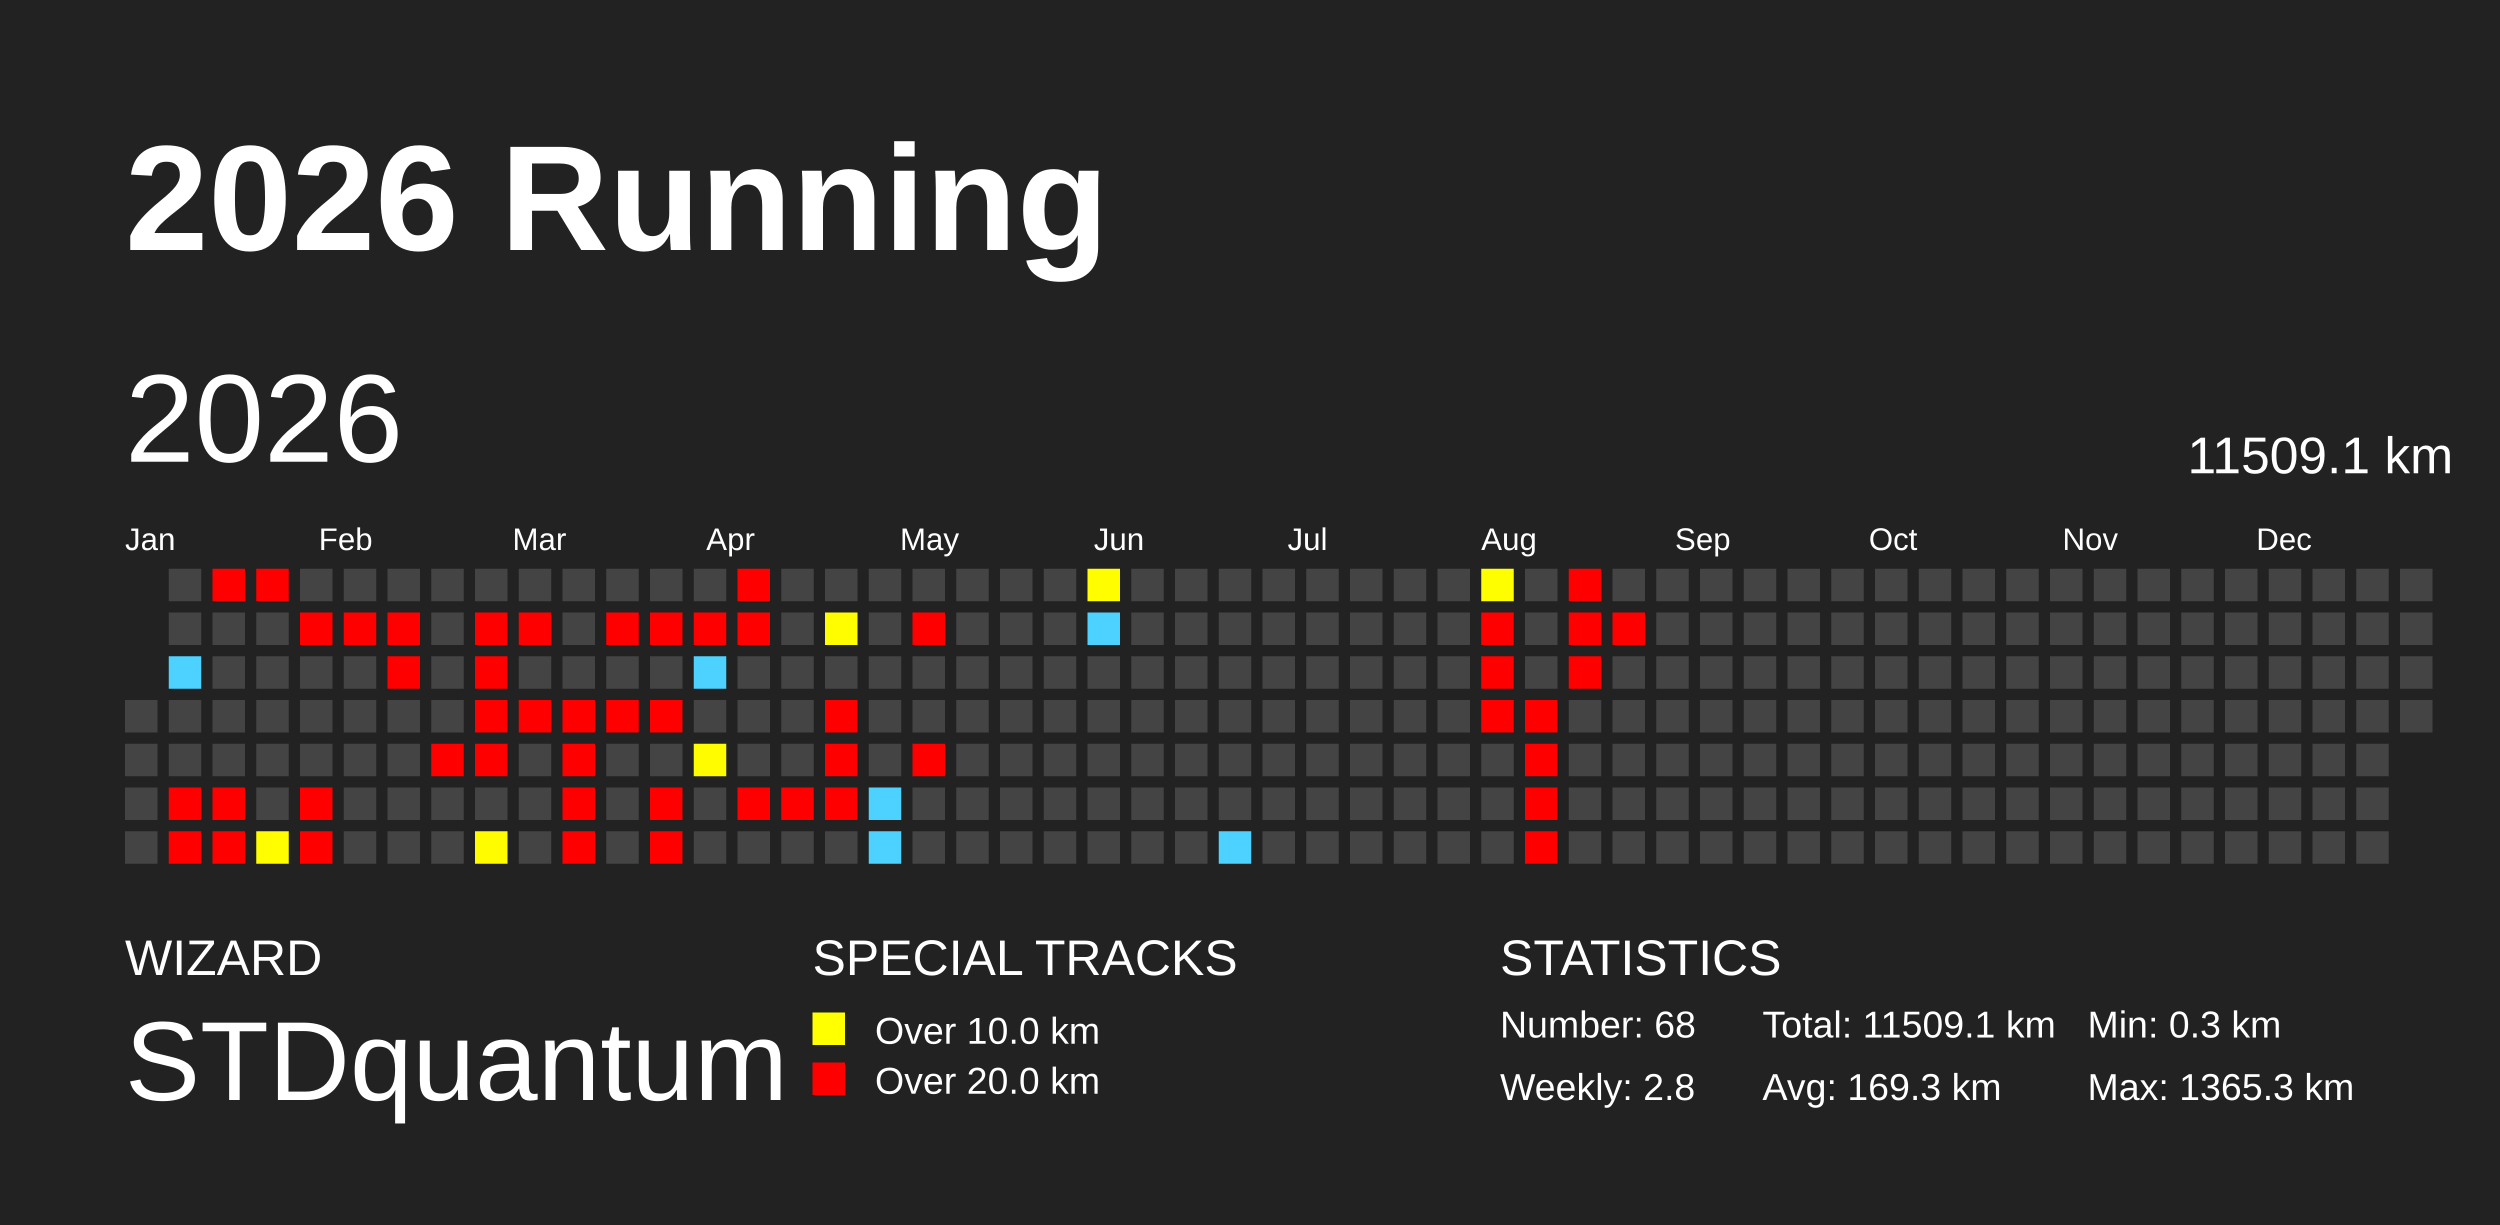
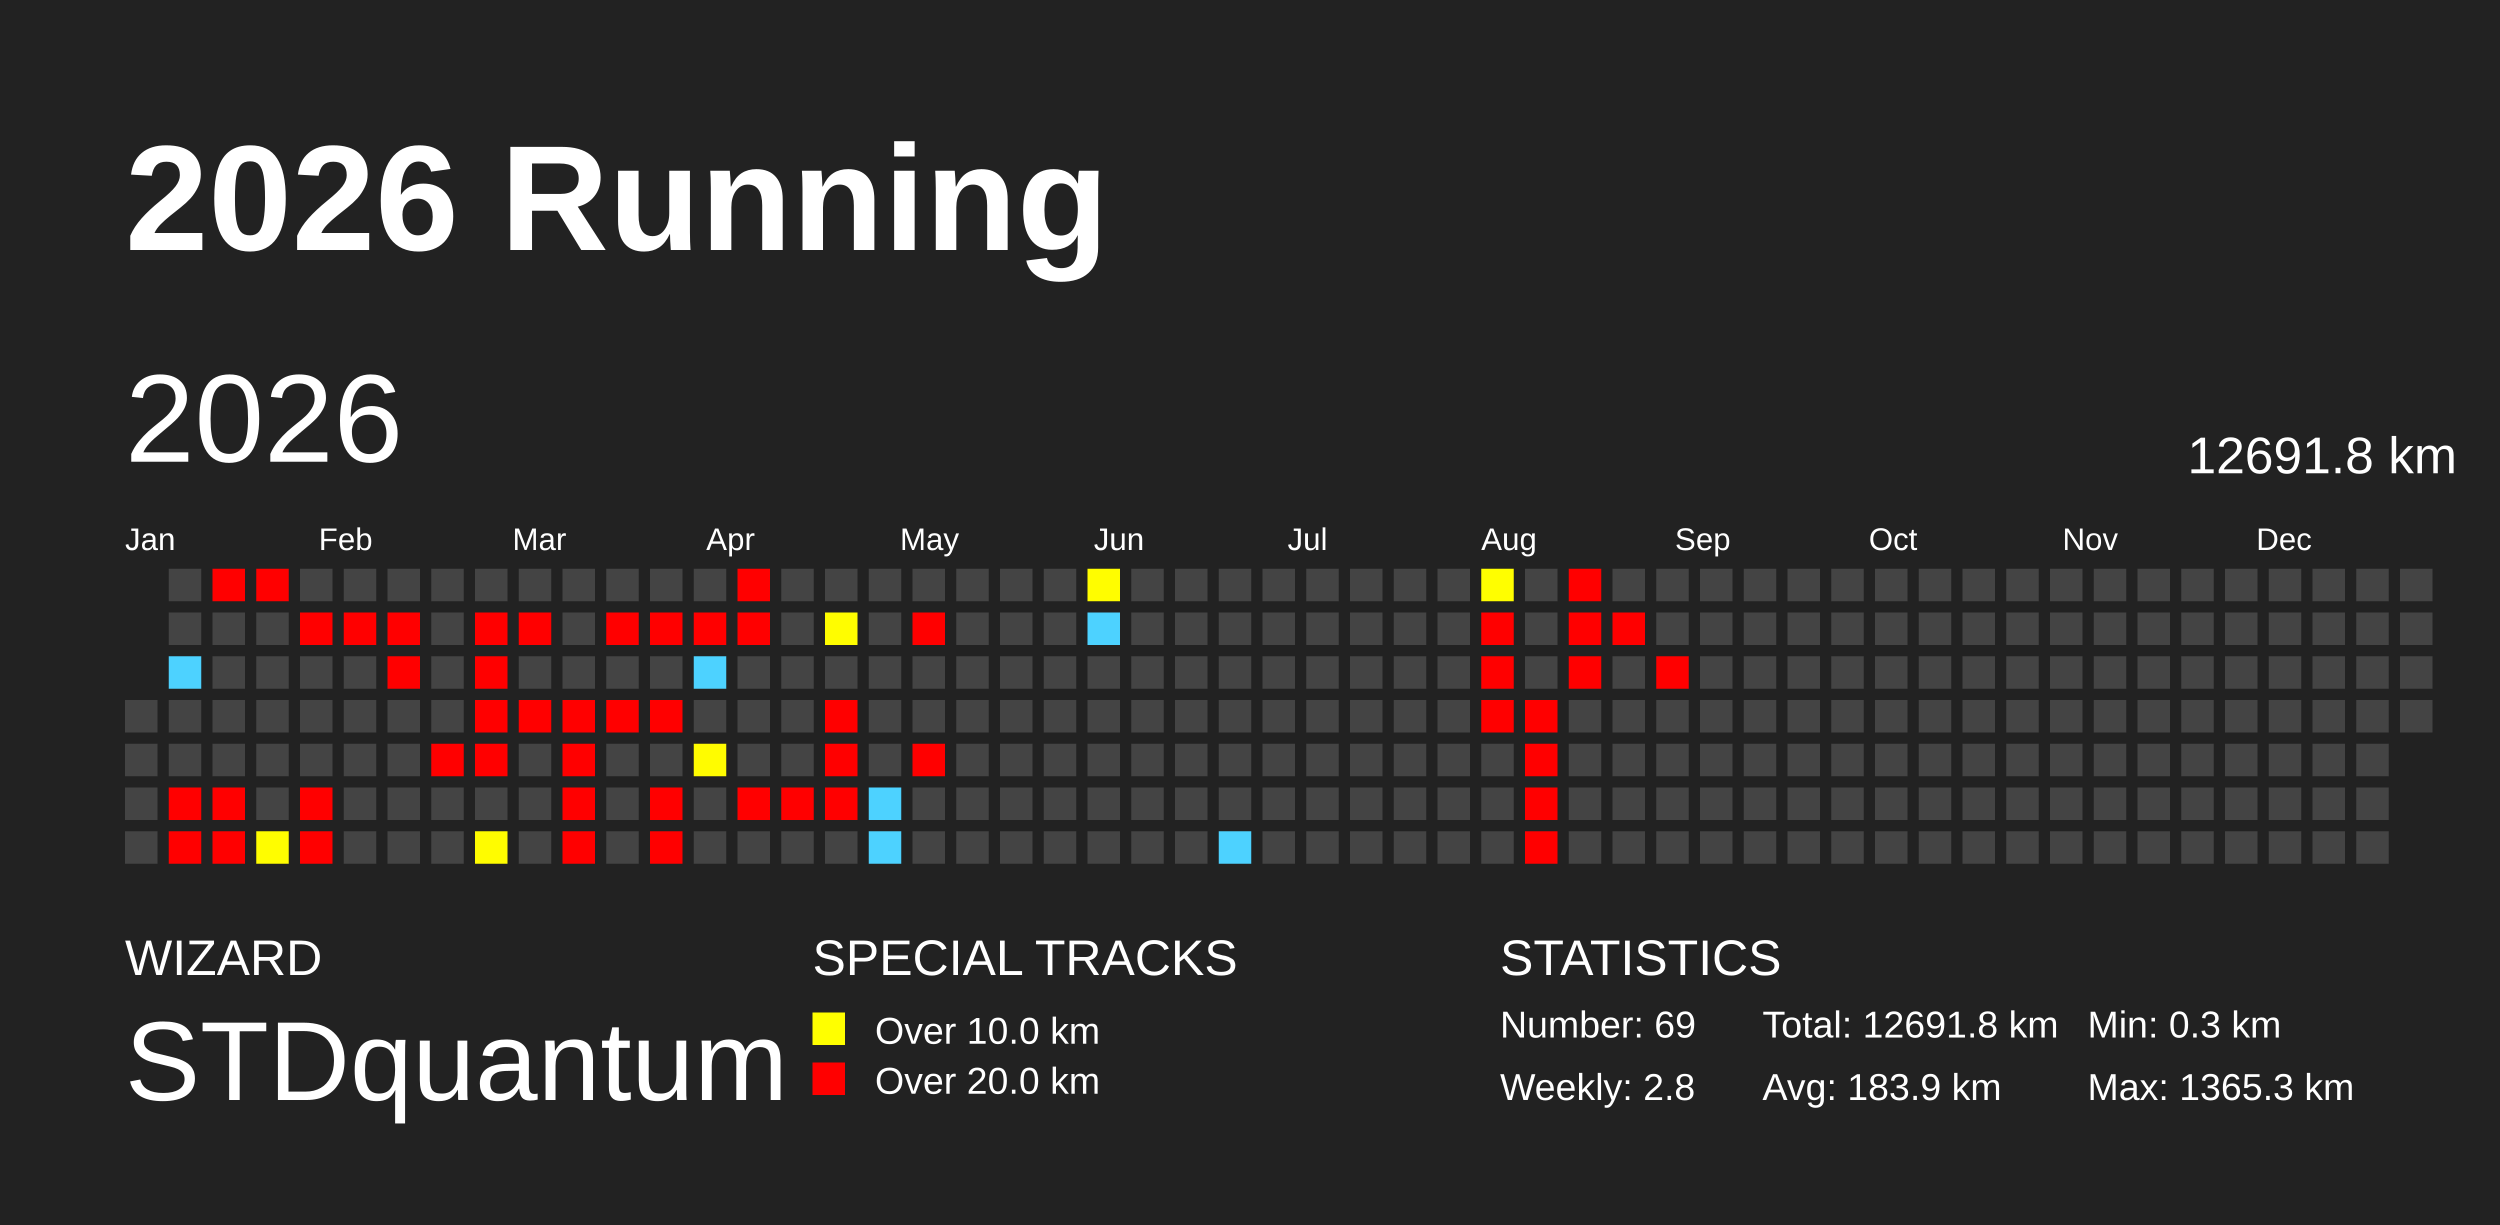
<svg xmlns="http://www.w3.org/2000/svg" baseProfile="full" height="98mm" version="1.1" viewBox="0,0,200,98" width="200mm">
  <defs />
  <rect fill="#222222" height="98" width="200" x="0" y="0" />
  <text fill="#FFFFFF" style="font-size:12px; font-family:Arial; font-weight:bold;" x="10" y="20">2026 Running</text>
  <text fill="#FFFFFF" style="font-size:4px; font-family:Arial" x="10" y="78">WIZARD</text>
  <text fill="#FFFFFF" style="font-size:9px; font-family:Arial" x="10" y="88">STDquantum</text>
  <text fill="#FFFFFF" style="font-size:4px; font-family:Arial" x="65" y="78">SPECIAL TRACKS</text>
  <rect fill="yellow" height="2.6" width="2.6" x="65" y="81" />
  <text fill="#FFFFFF" style="font-size:3px; font-family:Arial" x="70" y="83.5">Over 10.0 km</text>
  <rect fill="red" height="2.6" width="2.6" x="65" y="85" />
  <text fill="#FFFFFF" style="font-size:3px; font-family:Arial" x="70" y="87.5">Over 20.0 km</text>
  <text fill="#FFFFFF" style="font-size:4px; font-family:Arial" x="120" y="78">STATISTICS</text>
-   <text fill="#FFFFFF" style="font-size:3px; font-family:Arial" x="120" y="83">Number: 68</text>
+   <text fill="#FFFFFF" style="font-size:3px; font-family:Arial" x="120" y="83">Number: 69</text>
  <text fill="#FFFFFF" style="font-size:3px; font-family:Arial" x="120" y="88">Weekly: 2.8</text>
-   <text fill="#FFFFFF" style="font-size:3px; font-family:Arial" x="141" y="83">Total: 11509.1 km</text>
-   <text fill="#FFFFFF" style="font-size:3px; font-family:Arial" x="141" y="88">Avg: 169.3 km</text>
+   <text fill="#FFFFFF" style="font-size:3px; font-family:Arial" x="141" y="83">Total: 12691.8 km</text>
+   <text fill="#FFFFFF" style="font-size:3px; font-family:Arial" x="141" y="88">Avg: 183.9 km</text>
  <text fill="#FFFFFF" style="font-size:3px; font-family:Arial" x="167" y="83">Min: 0.3 km</text>
  <text fill="#FFFFFF" style="font-size:3px; font-family:Arial" x="167" y="88">Max: 1365.3 km</text>
  <text dominant-baseline="hanging" fill="#FFFFFF" style="font-size:10.0px; font-family:Arial;" x="10" y="30">2026</text>
-   <text dominant-baseline="hanging" fill="#FFFFFF" style="font-size:4.125px; font-family:Arial;" x="175" y="35">11509.1 km</text>
+   <text dominant-baseline="hanging" fill="#FFFFFF" style="font-size:4.125px; font-family:Arial;" x="175" y="35">12691.8 km</text>
  <text fill="#FFFFFF" style="font-size:2.5px; font-family:Arial" x="10.0" y="44">Jan</text>
  <text fill="#FFFFFF" style="font-size:2.5px; font-family:Arial" x="25.5" y="44">Feb</text>
  <text fill="#FFFFFF" style="font-size:2.5px; font-family:Arial" x="41.0" y="44">Mar</text>
  <text fill="#FFFFFF" style="font-size:2.5px; font-family:Arial" x="56.5" y="44">Apr</text>
  <text fill="#FFFFFF" style="font-size:2.5px; font-family:Arial" x="72.0" y="44">May</text>
  <text fill="#FFFFFF" style="font-size:2.5px; font-family:Arial" x="87.5" y="44">Jun</text>
  <text fill="#FFFFFF" style="font-size:2.5px; font-family:Arial" x="103.0" y="44">Jul</text>
  <text fill="#FFFFFF" style="font-size:2.5px; font-family:Arial" x="118.5" y="44">Aug</text>
  <text fill="#FFFFFF" style="font-size:2.5px; font-family:Arial" x="134.0" y="44">Sep</text>
  <text fill="#FFFFFF" style="font-size:2.5px; font-family:Arial" x="149.5" y="44">Oct</text>
  <text fill="#FFFFFF" style="font-size:2.5px; font-family:Arial" x="165.0" y="44">Nov</text>
  <text fill="#FFFFFF" style="font-size:2.5px; font-family:Arial" x="180.5" y="44">Dec</text>
  <rect fill="#444444" height="2.6" width="2.6" x="10.0" y="56.0" />
  <rect fill="#444444" height="2.6" width="2.6" x="10.0" y="59.5" />
  <rect fill="#444444" height="2.6" width="2.6" x="10.0" y="63.0" />
  <rect fill="#444444" height="2.6" width="2.6" x="10.0" y="66.5" />
  <rect fill="#444444" height="2.6" width="2.6" x="13.5" y="45.5" />
  <rect fill="#444444" height="2.6" width="2.6" x="13.5" y="49.0" />
  <rect fill="#4dd2ff" height="2.6" width="2.6" x="13.5" y="52.5" />
  <rect fill="#444444" height="2.6" width="2.6" x="13.5" y="56.0" />
  <rect fill="#444444" height="2.6" width="2.6" x="13.5" y="59.5" />
  <rect fill="red" height="2.6" width="2.6" x="13.5" y="63.0" />
  <rect fill="red" height="2.6" width="2.6" x="13.5" y="66.5" />
  <rect fill="red" height="2.6" width="2.6" x="17.0" y="45.5" />
  <rect fill="#444444" height="2.6" width="2.6" x="17.0" y="49.0" />
  <rect fill="#444444" height="2.6" width="2.6" x="17.0" y="52.5" />
  <rect fill="#444444" height="2.6" width="2.6" x="17.0" y="56.0" />
  <rect fill="#444444" height="2.6" width="2.6" x="17.0" y="59.5" />
  <rect fill="red" height="2.6" width="2.6" x="17.0" y="63.0" />
  <rect fill="red" height="2.6" width="2.6" x="17.0" y="66.5" />
  <rect fill="red" height="2.6" width="2.6" x="20.5" y="45.5" />
  <rect fill="#444444" height="2.6" width="2.6" x="20.5" y="49.0" />
  <rect fill="#444444" height="2.6" width="2.6" x="20.5" y="52.5" />
  <rect fill="#444444" height="2.6" width="2.6" x="20.5" y="56.0" />
  <rect fill="#444444" height="2.6" width="2.6" x="20.5" y="59.5" />
  <rect fill="#444444" height="2.6" width="2.6" x="20.5" y="63.0" />
  <rect fill="#fffd00" height="2.6" width="2.6" x="20.5" y="66.5" />
  <rect fill="#444444" height="2.6" width="2.6" x="24.0" y="45.5" />
  <rect fill="red" height="2.6" width="2.6" x="24.0" y="49.0" />
  <rect fill="#444444" height="2.6" width="2.6" x="24.0" y="52.5" />
  <rect fill="#444444" height="2.6" width="2.6" x="24.0" y="56.0" />
  <rect fill="#444444" height="2.6" width="2.6" x="24.0" y="59.5" />
  <rect fill="red" height="2.6" width="2.6" x="24.0" y="63.0" />
  <rect fill="red" height="2.6" width="2.6" x="24.0" y="66.5" />
  <rect fill="#444444" height="2.6" width="2.6" x="27.5" y="45.5" />
  <rect fill="red" height="2.6" width="2.6" x="27.5" y="49.0" />
  <rect fill="#444444" height="2.6" width="2.6" x="27.5" y="52.5" />
  <rect fill="#444444" height="2.6" width="2.6" x="27.5" y="56.0" />
  <rect fill="#444444" height="2.6" width="2.6" x="27.5" y="59.5" />
  <rect fill="#444444" height="2.6" width="2.6" x="27.5" y="63.0" />
  <rect fill="#444444" height="2.6" width="2.6" x="27.5" y="66.5" />
  <rect fill="#444444" height="2.6" width="2.6" x="31.0" y="45.5" />
  <rect fill="red" height="2.6" width="2.6" x="31.0" y="49.0" />
  <rect fill="red" height="2.6" width="2.6" x="31.0" y="52.5" />
  <rect fill="#444444" height="2.6" width="2.6" x="31.0" y="56.0" />
  <rect fill="#444444" height="2.6" width="2.6" x="31.0" y="59.5" />
  <rect fill="#444444" height="2.6" width="2.6" x="31.0" y="63.0" />
  <rect fill="#444444" height="2.6" width="2.6" x="31.0" y="66.5" />
  <rect fill="#444444" height="2.6" width="2.6" x="34.5" y="45.5" />
  <rect fill="#444444" height="2.6" width="2.6" x="34.5" y="49.0" />
  <rect fill="#444444" height="2.6" width="2.6" x="34.5" y="52.5" />
  <rect fill="#444444" height="2.6" width="2.6" x="34.5" y="56.0" />
  <rect fill="red" height="2.6" width="2.6" x="34.5" y="59.5" />
  <rect fill="#444444" height="2.6" width="2.6" x="34.5" y="63.0" />
  <rect fill="#444444" height="2.6" width="2.6" x="34.5" y="66.5" />
  <rect fill="#444444" height="2.6" width="2.6" x="38.0" y="45.5" />
  <rect fill="red" height="2.6" width="2.6" x="38.0" y="49.0" />
  <rect fill="red" height="2.6" width="2.6" x="38.0" y="52.5" />
  <rect fill="red" height="2.6" width="2.6" x="38.0" y="56.0" />
  <rect fill="red" height="2.6" width="2.6" x="38.0" y="59.5" />
  <rect fill="#444444" height="2.6" width="2.6" x="38.0" y="63.0" />
  <rect fill="#fffc00" height="2.6" width="2.6" x="38.0" y="66.5" />
  <rect fill="#444444" height="2.6" width="2.6" x="41.5" y="45.5" />
  <rect fill="red" height="2.6" width="2.6" x="41.5" y="49.0" />
  <rect fill="#444444" height="2.6" width="2.6" x="41.5" y="52.5" />
  <rect fill="red" height="2.6" width="2.6" x="41.5" y="56.0" />
  <rect fill="#444444" height="2.6" width="2.6" x="41.5" y="59.5" />
  <rect fill="#444444" height="2.6" width="2.6" x="41.5" y="63.0" />
  <rect fill="#444444" height="2.6" width="2.6" x="41.5" y="66.5" />
  <rect fill="#444444" height="2.6" width="2.6" x="45.0" y="45.5" />
  <rect fill="#444444" height="2.6" width="2.6" x="45.0" y="49.0" />
  <rect fill="#444444" height="2.6" width="2.6" x="45.0" y="52.5" />
  <rect fill="red" height="2.6" width="2.6" x="45.0" y="56.0" />
  <rect fill="red" height="2.6" width="2.6" x="45.0" y="59.5" />
  <rect fill="red" height="2.6" width="2.6" x="45.0" y="63.0" />
  <rect fill="red" height="2.6" width="2.6" x="45.0" y="66.5" />
  <rect fill="#444444" height="2.6" width="2.6" x="48.5" y="45.5" />
  <rect fill="red" height="2.6" width="2.6" x="48.5" y="49.0" />
  <rect fill="#444444" height="2.6" width="2.6" x="48.5" y="52.5" />
  <rect fill="red" height="2.6" width="2.6" x="48.5" y="56.0" />
  <rect fill="#444444" height="2.6" width="2.6" x="48.5" y="59.5" />
  <rect fill="#444444" height="2.6" width="2.6" x="48.5" y="63.0" />
  <rect fill="#444444" height="2.6" width="2.6" x="48.5" y="66.5" />
  <rect fill="#444444" height="2.6" width="2.6" x="52.0" y="45.5" />
  <rect fill="red" height="2.6" width="2.6" x="52.0" y="49.0" />
  <rect fill="#444444" height="2.6" width="2.6" x="52.0" y="52.5" />
  <rect fill="red" height="2.6" width="2.6" x="52.0" y="56.0" />
  <rect fill="#444444" height="2.6" width="2.6" x="52.0" y="59.5" />
  <rect fill="red" height="2.6" width="2.6" x="52.0" y="63.0" />
  <rect fill="red" height="2.6" width="2.6" x="52.0" y="66.5" />
  <rect fill="#444444" height="2.6" width="2.6" x="55.5" y="45.5" />
  <rect fill="red" height="2.6" width="2.6" x="55.5" y="49.0" />
  <rect fill="#4dd2ff" height="2.6" width="2.6" x="55.5" y="52.5" />
  <rect fill="#444444" height="2.6" width="2.6" x="55.5" y="56.0" />
  <rect fill="#fffc00" height="2.6" width="2.6" x="55.5" y="59.5" />
  <rect fill="#444444" height="2.6" width="2.6" x="55.5" y="63.0" />
  <rect fill="#444444" height="2.6" width="2.6" x="55.5" y="66.5" />
  <rect fill="red" height="2.6" width="2.6" x="59.0" y="45.5" />
  <rect fill="red" height="2.6" width="2.6" x="59.0" y="49.0" />
  <rect fill="#444444" height="2.6" width="2.6" x="59.0" y="52.5" />
  <rect fill="#444444" height="2.6" width="2.6" x="59.0" y="56.0" />
  <rect fill="#444444" height="2.6" width="2.6" x="59.0" y="59.5" />
  <rect fill="red" height="2.6" width="2.6" x="59.0" y="63.0" />
  <rect fill="#444444" height="2.6" width="2.6" x="59.0" y="66.5" />
  <rect fill="#444444" height="2.6" width="2.6" x="62.5" y="45.5" />
  <rect fill="#444444" height="2.6" width="2.6" x="62.5" y="49.0" />
  <rect fill="#444444" height="2.6" width="2.6" x="62.5" y="52.5" />
  <rect fill="#444444" height="2.6" width="2.6" x="62.5" y="56.0" />
  <rect fill="#444444" height="2.6" width="2.6" x="62.5" y="59.5" />
  <rect fill="red" height="2.6" width="2.6" x="62.5" y="63.0" />
  <rect fill="#444444" height="2.6" width="2.6" x="62.5" y="66.5" />
  <rect fill="#444444" height="2.6" width="2.6" x="66.0" y="45.5" />
  <rect fill="#fffd00" height="2.6" width="2.6" x="66.0" y="49.0" />
  <rect fill="#444444" height="2.6" width="2.6" x="66.0" y="52.5" />
  <rect fill="red" height="2.6" width="2.6" x="66.0" y="56.0" />
  <rect fill="red" height="2.6" width="2.6" x="66.0" y="59.5" />
  <rect fill="red" height="2.6" width="2.6" x="66.0" y="63.0" />
  <rect fill="#444444" height="2.6" width="2.6" x="66.0" y="66.5" />
  <rect fill="#444444" height="2.6" width="2.6" x="69.5" y="45.5" />
  <rect fill="#444444" height="2.6" width="2.6" x="69.5" y="49.0" />
  <rect fill="#444444" height="2.6" width="2.6" x="69.5" y="52.5" />
  <rect fill="#444444" height="2.6" width="2.6" x="69.5" y="56.0" />
  <rect fill="#444444" height="2.6" width="2.6" x="69.5" y="59.5" />
  <rect fill="#4dd2ff" height="2.6" width="2.6" x="69.5" y="63.0" />
  <rect fill="#4dd2ff" height="2.6" width="2.6" x="69.5" y="66.5" />
  <rect fill="#444444" height="2.6" width="2.6" x="73.0" y="45.5" />
  <rect fill="red" height="2.6" width="2.6" x="73.0" y="49.0" />
  <rect fill="#444444" height="2.6" width="2.6" x="73.0" y="52.5" />
  <rect fill="#444444" height="2.6" width="2.6" x="73.0" y="56.0" />
  <rect fill="red" height="2.6" width="2.6" x="73.0" y="59.5" />
  <rect fill="#444444" height="2.6" width="2.6" x="73.0" y="63.0" />
  <rect fill="#444444" height="2.6" width="2.6" x="73.0" y="66.5" />
  <rect fill="#444444" height="2.6" width="2.6" x="76.5" y="45.5" />
  <rect fill="#444444" height="2.6" width="2.6" x="76.5" y="49.0" />
  <rect fill="#444444" height="2.6" width="2.6" x="76.5" y="52.5" />
  <rect fill="#444444" height="2.6" width="2.6" x="76.5" y="56.0" />
  <rect fill="#444444" height="2.6" width="2.6" x="76.5" y="59.5" />
  <rect fill="#444444" height="2.6" width="2.6" x="76.5" y="63.0" />
  <rect fill="#444444" height="2.6" width="2.6" x="76.5" y="66.5" />
  <rect fill="#444444" height="2.6" width="2.6" x="80.0" y="45.5" />
  <rect fill="#444444" height="2.6" width="2.6" x="80.0" y="49.0" />
  <rect fill="#444444" height="2.6" width="2.6" x="80.0" y="52.5" />
  <rect fill="#444444" height="2.6" width="2.6" x="80.0" y="56.0" />
  <rect fill="#444444" height="2.6" width="2.6" x="80.0" y="59.5" />
  <rect fill="#444444" height="2.6" width="2.6" x="80.0" y="63.0" />
  <rect fill="#444444" height="2.6" width="2.6" x="80.0" y="66.5" />
  <rect fill="#444444" height="2.6" width="2.6" x="83.5" y="45.5" />
  <rect fill="#444444" height="2.6" width="2.6" x="83.5" y="49.0" />
  <rect fill="#444444" height="2.6" width="2.6" x="83.5" y="52.5" />
  <rect fill="#444444" height="2.6" width="2.6" x="83.5" y="56.0" />
  <rect fill="#444444" height="2.6" width="2.6" x="83.5" y="59.5" />
  <rect fill="#444444" height="2.6" width="2.6" x="83.5" y="63.0" />
  <rect fill="#444444" height="2.6" width="2.6" x="83.5" y="66.5" />
  <rect fill="#fffd00" height="2.6" width="2.6" x="87.0" y="45.5" />
  <rect fill="#4dd2ff" height="2.6" width="2.6" x="87.0" y="49.0" />
  <rect fill="#444444" height="2.6" width="2.6" x="87.0" y="52.5" />
  <rect fill="#444444" height="2.6" width="2.6" x="87.0" y="56.0" />
  <rect fill="#444444" height="2.6" width="2.6" x="87.0" y="59.5" />
  <rect fill="#444444" height="2.6" width="2.6" x="87.0" y="63.0" />
  <rect fill="#444444" height="2.6" width="2.6" x="87.0" y="66.5" />
  <rect fill="#444444" height="2.6" width="2.6" x="90.5" y="45.5" />
  <rect fill="#444444" height="2.6" width="2.6" x="90.5" y="49.0" />
  <rect fill="#444444" height="2.6" width="2.6" x="90.5" y="52.5" />
  <rect fill="#444444" height="2.6" width="2.6" x="90.5" y="56.0" />
  <rect fill="#444444" height="2.6" width="2.6" x="90.5" y="59.5" />
  <rect fill="#444444" height="2.6" width="2.6" x="90.5" y="63.0" />
  <rect fill="#444444" height="2.6" width="2.6" x="90.5" y="66.5" />
  <rect fill="#444444" height="2.6" width="2.6" x="94.0" y="45.5" />
  <rect fill="#444444" height="2.6" width="2.6" x="94.0" y="49.0" />
  <rect fill="#444444" height="2.6" width="2.6" x="94.0" y="52.5" />
  <rect fill="#444444" height="2.6" width="2.6" x="94.0" y="56.0" />
  <rect fill="#444444" height="2.6" width="2.6" x="94.0" y="59.5" />
  <rect fill="#444444" height="2.6" width="2.6" x="94.0" y="63.0" />
  <rect fill="#444444" height="2.6" width="2.6" x="94.0" y="66.5" />
  <rect fill="#444444" height="2.6" width="2.6" x="97.5" y="45.5" />
  <rect fill="#444444" height="2.6" width="2.6" x="97.5" y="49.0" />
  <rect fill="#444444" height="2.6" width="2.6" x="97.5" y="52.5" />
  <rect fill="#444444" height="2.6" width="2.6" x="97.5" y="56.0" />
  <rect fill="#444444" height="2.6" width="2.6" x="97.5" y="59.5" />
  <rect fill="#444444" height="2.6" width="2.6" x="97.5" y="63.0" />
  <rect fill="#4dd2ff" height="2.6" width="2.6" x="97.5" y="66.5" />
  <rect fill="#444444" height="2.6" width="2.6" x="101.0" y="45.5" />
  <rect fill="#444444" height="2.6" width="2.6" x="101.0" y="49.0" />
  <rect fill="#444444" height="2.6" width="2.6" x="101.0" y="52.5" />
  <rect fill="#444444" height="2.6" width="2.6" x="101.0" y="56.0" />
  <rect fill="#444444" height="2.6" width="2.6" x="101.0" y="59.5" />
  <rect fill="#444444" height="2.6" width="2.6" x="101.0" y="63.0" />
  <rect fill="#444444" height="2.6" width="2.6" x="101.0" y="66.5" />
  <rect fill="#444444" height="2.6" width="2.6" x="104.5" y="45.5" />
  <rect fill="#444444" height="2.6" width="2.6" x="104.5" y="49.0" />
  <rect fill="#444444" height="2.6" width="2.6" x="104.5" y="52.5" />
  <rect fill="#444444" height="2.6" width="2.6" x="104.5" y="56.0" />
  <rect fill="#444444" height="2.6" width="2.6" x="104.5" y="59.5" />
  <rect fill="#444444" height="2.6" width="2.6" x="104.5" y="63.0" />
  <rect fill="#444444" height="2.6" width="2.6" x="104.5" y="66.5" />
  <rect fill="#444444" height="2.6" width="2.6" x="108.0" y="45.5" />
  <rect fill="#444444" height="2.6" width="2.6" x="108.0" y="49.0" />
  <rect fill="#444444" height="2.6" width="2.6" x="108.0" y="52.5" />
  <rect fill="#444444" height="2.6" width="2.6" x="108.0" y="56.0" />
  <rect fill="#444444" height="2.6" width="2.6" x="108.0" y="59.5" />
  <rect fill="#444444" height="2.6" width="2.6" x="108.0" y="63.0" />
  <rect fill="#444444" height="2.6" width="2.6" x="108.0" y="66.5" />
  <rect fill="#444444" height="2.6" width="2.6" x="111.5" y="45.5" />
  <rect fill="#444444" height="2.6" width="2.6" x="111.5" y="49.0" />
  <rect fill="#444444" height="2.6" width="2.6" x="111.5" y="52.5" />
  <rect fill="#444444" height="2.6" width="2.6" x="111.5" y="56.0" />
  <rect fill="#444444" height="2.6" width="2.6" x="111.5" y="59.5" />
  <rect fill="#444444" height="2.6" width="2.6" x="111.5" y="63.0" />
  <rect fill="#444444" height="2.6" width="2.6" x="111.5" y="66.5" />
  <rect fill="#444444" height="2.6" width="2.6" x="115.0" y="45.5" />
  <rect fill="#444444" height="2.6" width="2.6" x="115.0" y="49.0" />
  <rect fill="#444444" height="2.6" width="2.6" x="115.0" y="52.5" />
  <rect fill="#444444" height="2.6" width="2.6" x="115.0" y="56.0" />
  <rect fill="#444444" height="2.6" width="2.6" x="115.0" y="59.5" />
  <rect fill="#444444" height="2.6" width="2.6" x="115.0" y="63.0" />
  <rect fill="#444444" height="2.6" width="2.6" x="115.0" y="66.5" />
  <rect fill="#fffe00" height="2.6" width="2.6" x="118.5" y="45.5" />
  <rect fill="red" height="2.6" width="2.6" x="118.5" y="49.0" />
  <rect fill="red" height="2.6" width="2.6" x="118.5" y="52.5" />
  <rect fill="red" height="2.6" width="2.6" x="118.5" y="56.0" />
  <rect fill="#444444" height="2.6" width="2.6" x="118.5" y="59.5" />
  <rect fill="#444444" height="2.6" width="2.6" x="118.5" y="63.0" />
  <rect fill="#444444" height="2.6" width="2.6" x="118.5" y="66.5" />
  <rect fill="#444444" height="2.6" width="2.6" x="122.0" y="45.5" />
  <rect fill="#444444" height="2.6" width="2.6" x="122.0" y="49.0" />
  <rect fill="#444444" height="2.6" width="2.6" x="122.0" y="52.5" />
  <rect fill="red" height="2.6" width="2.6" x="122.0" y="56.0" />
  <rect fill="red" height="2.6" width="2.6" x="122.0" y="59.5" />
  <rect fill="red" height="2.6" width="2.6" x="122.0" y="63.0" />
  <rect fill="red" height="2.6" width="2.6" x="122.0" y="66.5" />
  <rect fill="red" height="2.6" width="2.6" x="125.5" y="45.5" />
  <rect fill="red" height="2.6" width="2.6" x="125.5" y="49.0" />
  <rect fill="red" height="2.6" width="2.6" x="125.5" y="52.5" />
  <rect fill="#444444" height="2.6" width="2.6" x="125.5" y="56.0" />
  <rect fill="#444444" height="2.6" width="2.6" x="125.5" y="59.5" />
  <rect fill="#444444" height="2.6" width="2.6" x="125.5" y="63.0" />
  <rect fill="#444444" height="2.6" width="2.6" x="125.5" y="66.5" />
  <rect fill="#444444" height="2.6" width="2.6" x="129.0" y="45.5" />
  <rect fill="red" height="2.6" width="2.6" x="129.0" y="49.0" />
  <rect fill="#444444" height="2.6" width="2.6" x="129.0" y="52.5" />
  <rect fill="#444444" height="2.6" width="2.6" x="129.0" y="56.0" />
  <rect fill="#444444" height="2.6" width="2.6" x="129.0" y="59.5" />
  <rect fill="#444444" height="2.6" width="2.6" x="129.0" y="63.0" />
  <rect fill="#444444" height="2.6" width="2.6" x="129.0" y="66.5" />
  <rect fill="#444444" height="2.6" width="2.6" x="132.5" y="45.5" />
  <rect fill="#444444" height="2.6" width="2.6" x="132.5" y="49.0" />
-   <rect fill="#444444" height="2.6" width="2.6" x="132.5" y="52.5" />
+   <rect fill="red" height="2.6" width="2.6" x="132.5" y="52.5" />
  <rect fill="#444444" height="2.6" width="2.6" x="132.5" y="56.0" />
  <rect fill="#444444" height="2.6" width="2.6" x="132.5" y="59.5" />
  <rect fill="#444444" height="2.6" width="2.6" x="132.5" y="63.0" />
  <rect fill="#444444" height="2.6" width="2.6" x="132.5" y="66.5" />
  <rect fill="#444444" height="2.6" width="2.6" x="136.0" y="45.5" />
  <rect fill="#444444" height="2.6" width="2.6" x="136.0" y="49.0" />
  <rect fill="#444444" height="2.6" width="2.6" x="136.0" y="52.5" />
  <rect fill="#444444" height="2.6" width="2.6" x="136.0" y="56.0" />
  <rect fill="#444444" height="2.6" width="2.6" x="136.0" y="59.5" />
  <rect fill="#444444" height="2.6" width="2.6" x="136.0" y="63.0" />
  <rect fill="#444444" height="2.6" width="2.6" x="136.0" y="66.5" />
  <rect fill="#444444" height="2.6" width="2.6" x="139.5" y="45.5" />
  <rect fill="#444444" height="2.6" width="2.6" x="139.5" y="49.0" />
  <rect fill="#444444" height="2.6" width="2.6" x="139.5" y="52.5" />
  <rect fill="#444444" height="2.6" width="2.6" x="139.5" y="56.0" />
  <rect fill="#444444" height="2.6" width="2.6" x="139.5" y="59.5" />
  <rect fill="#444444" height="2.6" width="2.6" x="139.5" y="63.0" />
  <rect fill="#444444" height="2.6" width="2.6" x="139.5" y="66.5" />
  <rect fill="#444444" height="2.6" width="2.6" x="143.0" y="45.5" />
  <rect fill="#444444" height="2.6" width="2.6" x="143.0" y="49.0" />
  <rect fill="#444444" height="2.6" width="2.6" x="143.0" y="52.5" />
  <rect fill="#444444" height="2.6" width="2.6" x="143.0" y="56.0" />
  <rect fill="#444444" height="2.6" width="2.6" x="143.0" y="59.5" />
  <rect fill="#444444" height="2.6" width="2.6" x="143.0" y="63.0" />
  <rect fill="#444444" height="2.6" width="2.6" x="143.0" y="66.5" />
  <rect fill="#444444" height="2.6" width="2.6" x="146.5" y="45.5" />
  <rect fill="#444444" height="2.6" width="2.6" x="146.5" y="49.0" />
  <rect fill="#444444" height="2.6" width="2.6" x="146.5" y="52.5" />
  <rect fill="#444444" height="2.6" width="2.6" x="146.5" y="56.0" />
  <rect fill="#444444" height="2.6" width="2.6" x="146.5" y="59.5" />
  <rect fill="#444444" height="2.6" width="2.6" x="146.5" y="63.0" />
  <rect fill="#444444" height="2.6" width="2.6" x="146.5" y="66.5" />
  <rect fill="#444444" height="2.6" width="2.6" x="150.0" y="45.5" />
  <rect fill="#444444" height="2.6" width="2.6" x="150.0" y="49.0" />
  <rect fill="#444444" height="2.6" width="2.6" x="150.0" y="52.5" />
  <rect fill="#444444" height="2.6" width="2.6" x="150.0" y="56.0" />
  <rect fill="#444444" height="2.6" width="2.6" x="150.0" y="59.5" />
  <rect fill="#444444" height="2.6" width="2.6" x="150.0" y="63.0" />
  <rect fill="#444444" height="2.6" width="2.6" x="150.0" y="66.5" />
  <rect fill="#444444" height="2.6" width="2.6" x="153.5" y="45.5" />
  <rect fill="#444444" height="2.6" width="2.6" x="153.5" y="49.0" />
  <rect fill="#444444" height="2.6" width="2.6" x="153.5" y="52.5" />
  <rect fill="#444444" height="2.6" width="2.6" x="153.5" y="56.0" />
  <rect fill="#444444" height="2.6" width="2.6" x="153.5" y="59.5" />
  <rect fill="#444444" height="2.6" width="2.6" x="153.5" y="63.0" />
  <rect fill="#444444" height="2.6" width="2.6" x="153.5" y="66.5" />
  <rect fill="#444444" height="2.6" width="2.6" x="157.0" y="45.5" />
  <rect fill="#444444" height="2.6" width="2.6" x="157.0" y="49.0" />
  <rect fill="#444444" height="2.6" width="2.6" x="157.0" y="52.5" />
  <rect fill="#444444" height="2.6" width="2.6" x="157.0" y="56.0" />
  <rect fill="#444444" height="2.6" width="2.6" x="157.0" y="59.5" />
  <rect fill="#444444" height="2.6" width="2.6" x="157.0" y="63.0" />
  <rect fill="#444444" height="2.6" width="2.6" x="157.0" y="66.5" />
  <rect fill="#444444" height="2.6" width="2.6" x="160.5" y="45.5" />
  <rect fill="#444444" height="2.6" width="2.6" x="160.5" y="49.0" />
  <rect fill="#444444" height="2.6" width="2.6" x="160.5" y="52.5" />
  <rect fill="#444444" height="2.6" width="2.6" x="160.5" y="56.0" />
  <rect fill="#444444" height="2.6" width="2.6" x="160.5" y="59.5" />
  <rect fill="#444444" height="2.6" width="2.6" x="160.5" y="63.0" />
  <rect fill="#444444" height="2.6" width="2.6" x="160.5" y="66.5" />
  <rect fill="#444444" height="2.6" width="2.6" x="164.0" y="45.5" />
  <rect fill="#444444" height="2.6" width="2.6" x="164.0" y="49.0" />
  <rect fill="#444444" height="2.6" width="2.6" x="164.0" y="52.5" />
  <rect fill="#444444" height="2.6" width="2.6" x="164.0" y="56.0" />
  <rect fill="#444444" height="2.6" width="2.6" x="164.0" y="59.5" />
  <rect fill="#444444" height="2.6" width="2.6" x="164.0" y="63.0" />
  <rect fill="#444444" height="2.6" width="2.6" x="164.0" y="66.5" />
  <rect fill="#444444" height="2.6" width="2.6" x="167.5" y="45.5" />
  <rect fill="#444444" height="2.6" width="2.6" x="167.5" y="49.0" />
  <rect fill="#444444" height="2.6" width="2.6" x="167.5" y="52.5" />
  <rect fill="#444444" height="2.6" width="2.6" x="167.5" y="56.0" />
  <rect fill="#444444" height="2.6" width="2.6" x="167.5" y="59.5" />
  <rect fill="#444444" height="2.6" width="2.6" x="167.5" y="63.0" />
  <rect fill="#444444" height="2.6" width="2.6" x="167.5" y="66.5" />
  <rect fill="#444444" height="2.6" width="2.6" x="171.0" y="45.5" />
  <rect fill="#444444" height="2.6" width="2.6" x="171.0" y="49.0" />
  <rect fill="#444444" height="2.6" width="2.6" x="171.0" y="52.5" />
  <rect fill="#444444" height="2.6" width="2.6" x="171.0" y="56.0" />
  <rect fill="#444444" height="2.6" width="2.6" x="171.0" y="59.5" />
  <rect fill="#444444" height="2.6" width="2.6" x="171.0" y="63.0" />
  <rect fill="#444444" height="2.6" width="2.6" x="171.0" y="66.5" />
  <rect fill="#444444" height="2.6" width="2.6" x="174.5" y="45.5" />
  <rect fill="#444444" height="2.6" width="2.6" x="174.5" y="49.0" />
  <rect fill="#444444" height="2.6" width="2.6" x="174.5" y="52.5" />
  <rect fill="#444444" height="2.6" width="2.6" x="174.5" y="56.0" />
  <rect fill="#444444" height="2.6" width="2.6" x="174.5" y="59.5" />
  <rect fill="#444444" height="2.6" width="2.6" x="174.5" y="63.0" />
  <rect fill="#444444" height="2.6" width="2.6" x="174.5" y="66.5" />
  <rect fill="#444444" height="2.6" width="2.6" x="178.0" y="45.5" />
  <rect fill="#444444" height="2.6" width="2.6" x="178.0" y="49.0" />
  <rect fill="#444444" height="2.6" width="2.6" x="178.0" y="52.5" />
  <rect fill="#444444" height="2.6" width="2.6" x="178.0" y="56.0" />
  <rect fill="#444444" height="2.6" width="2.6" x="178.0" y="59.5" />
  <rect fill="#444444" height="2.6" width="2.6" x="178.0" y="63.0" />
  <rect fill="#444444" height="2.6" width="2.6" x="178.0" y="66.5" />
  <rect fill="#444444" height="2.6" width="2.6" x="181.5" y="45.5" />
  <rect fill="#444444" height="2.6" width="2.6" x="181.5" y="49.0" />
  <rect fill="#444444" height="2.6" width="2.6" x="181.5" y="52.5" />
  <rect fill="#444444" height="2.6" width="2.6" x="181.5" y="56.0" />
  <rect fill="#444444" height="2.6" width="2.6" x="181.5" y="59.5" />
  <rect fill="#444444" height="2.6" width="2.6" x="181.5" y="63.0" />
  <rect fill="#444444" height="2.6" width="2.6" x="181.5" y="66.5" />
  <rect fill="#444444" height="2.6" width="2.6" x="185.0" y="45.5" />
  <rect fill="#444444" height="2.6" width="2.6" x="185.0" y="49.0" />
  <rect fill="#444444" height="2.6" width="2.6" x="185.0" y="52.5" />
  <rect fill="#444444" height="2.6" width="2.6" x="185.0" y="56.0" />
  <rect fill="#444444" height="2.6" width="2.6" x="185.0" y="59.5" />
  <rect fill="#444444" height="2.6" width="2.6" x="185.0" y="63.0" />
  <rect fill="#444444" height="2.6" width="2.6" x="185.0" y="66.5" />
  <rect fill="#444444" height="2.6" width="2.6" x="188.5" y="45.5" />
  <rect fill="#444444" height="2.6" width="2.6" x="188.5" y="49.0" />
  <rect fill="#444444" height="2.6" width="2.6" x="188.5" y="52.5" />
  <rect fill="#444444" height="2.6" width="2.6" x="188.5" y="56.0" />
  <rect fill="#444444" height="2.6" width="2.6" x="188.5" y="59.5" />
  <rect fill="#444444" height="2.6" width="2.6" x="188.5" y="63.0" />
  <rect fill="#444444" height="2.6" width="2.6" x="188.5" y="66.5" />
  <rect fill="#444444" height="2.6" width="2.6" x="192.0" y="45.5" />
  <rect fill="#444444" height="2.6" width="2.6" x="192.0" y="49.0" />
  <rect fill="#444444" height="2.6" width="2.6" x="192.0" y="52.5" />
  <rect fill="#444444" height="2.6" width="2.6" x="192.0" y="56.0" />
</svg>
